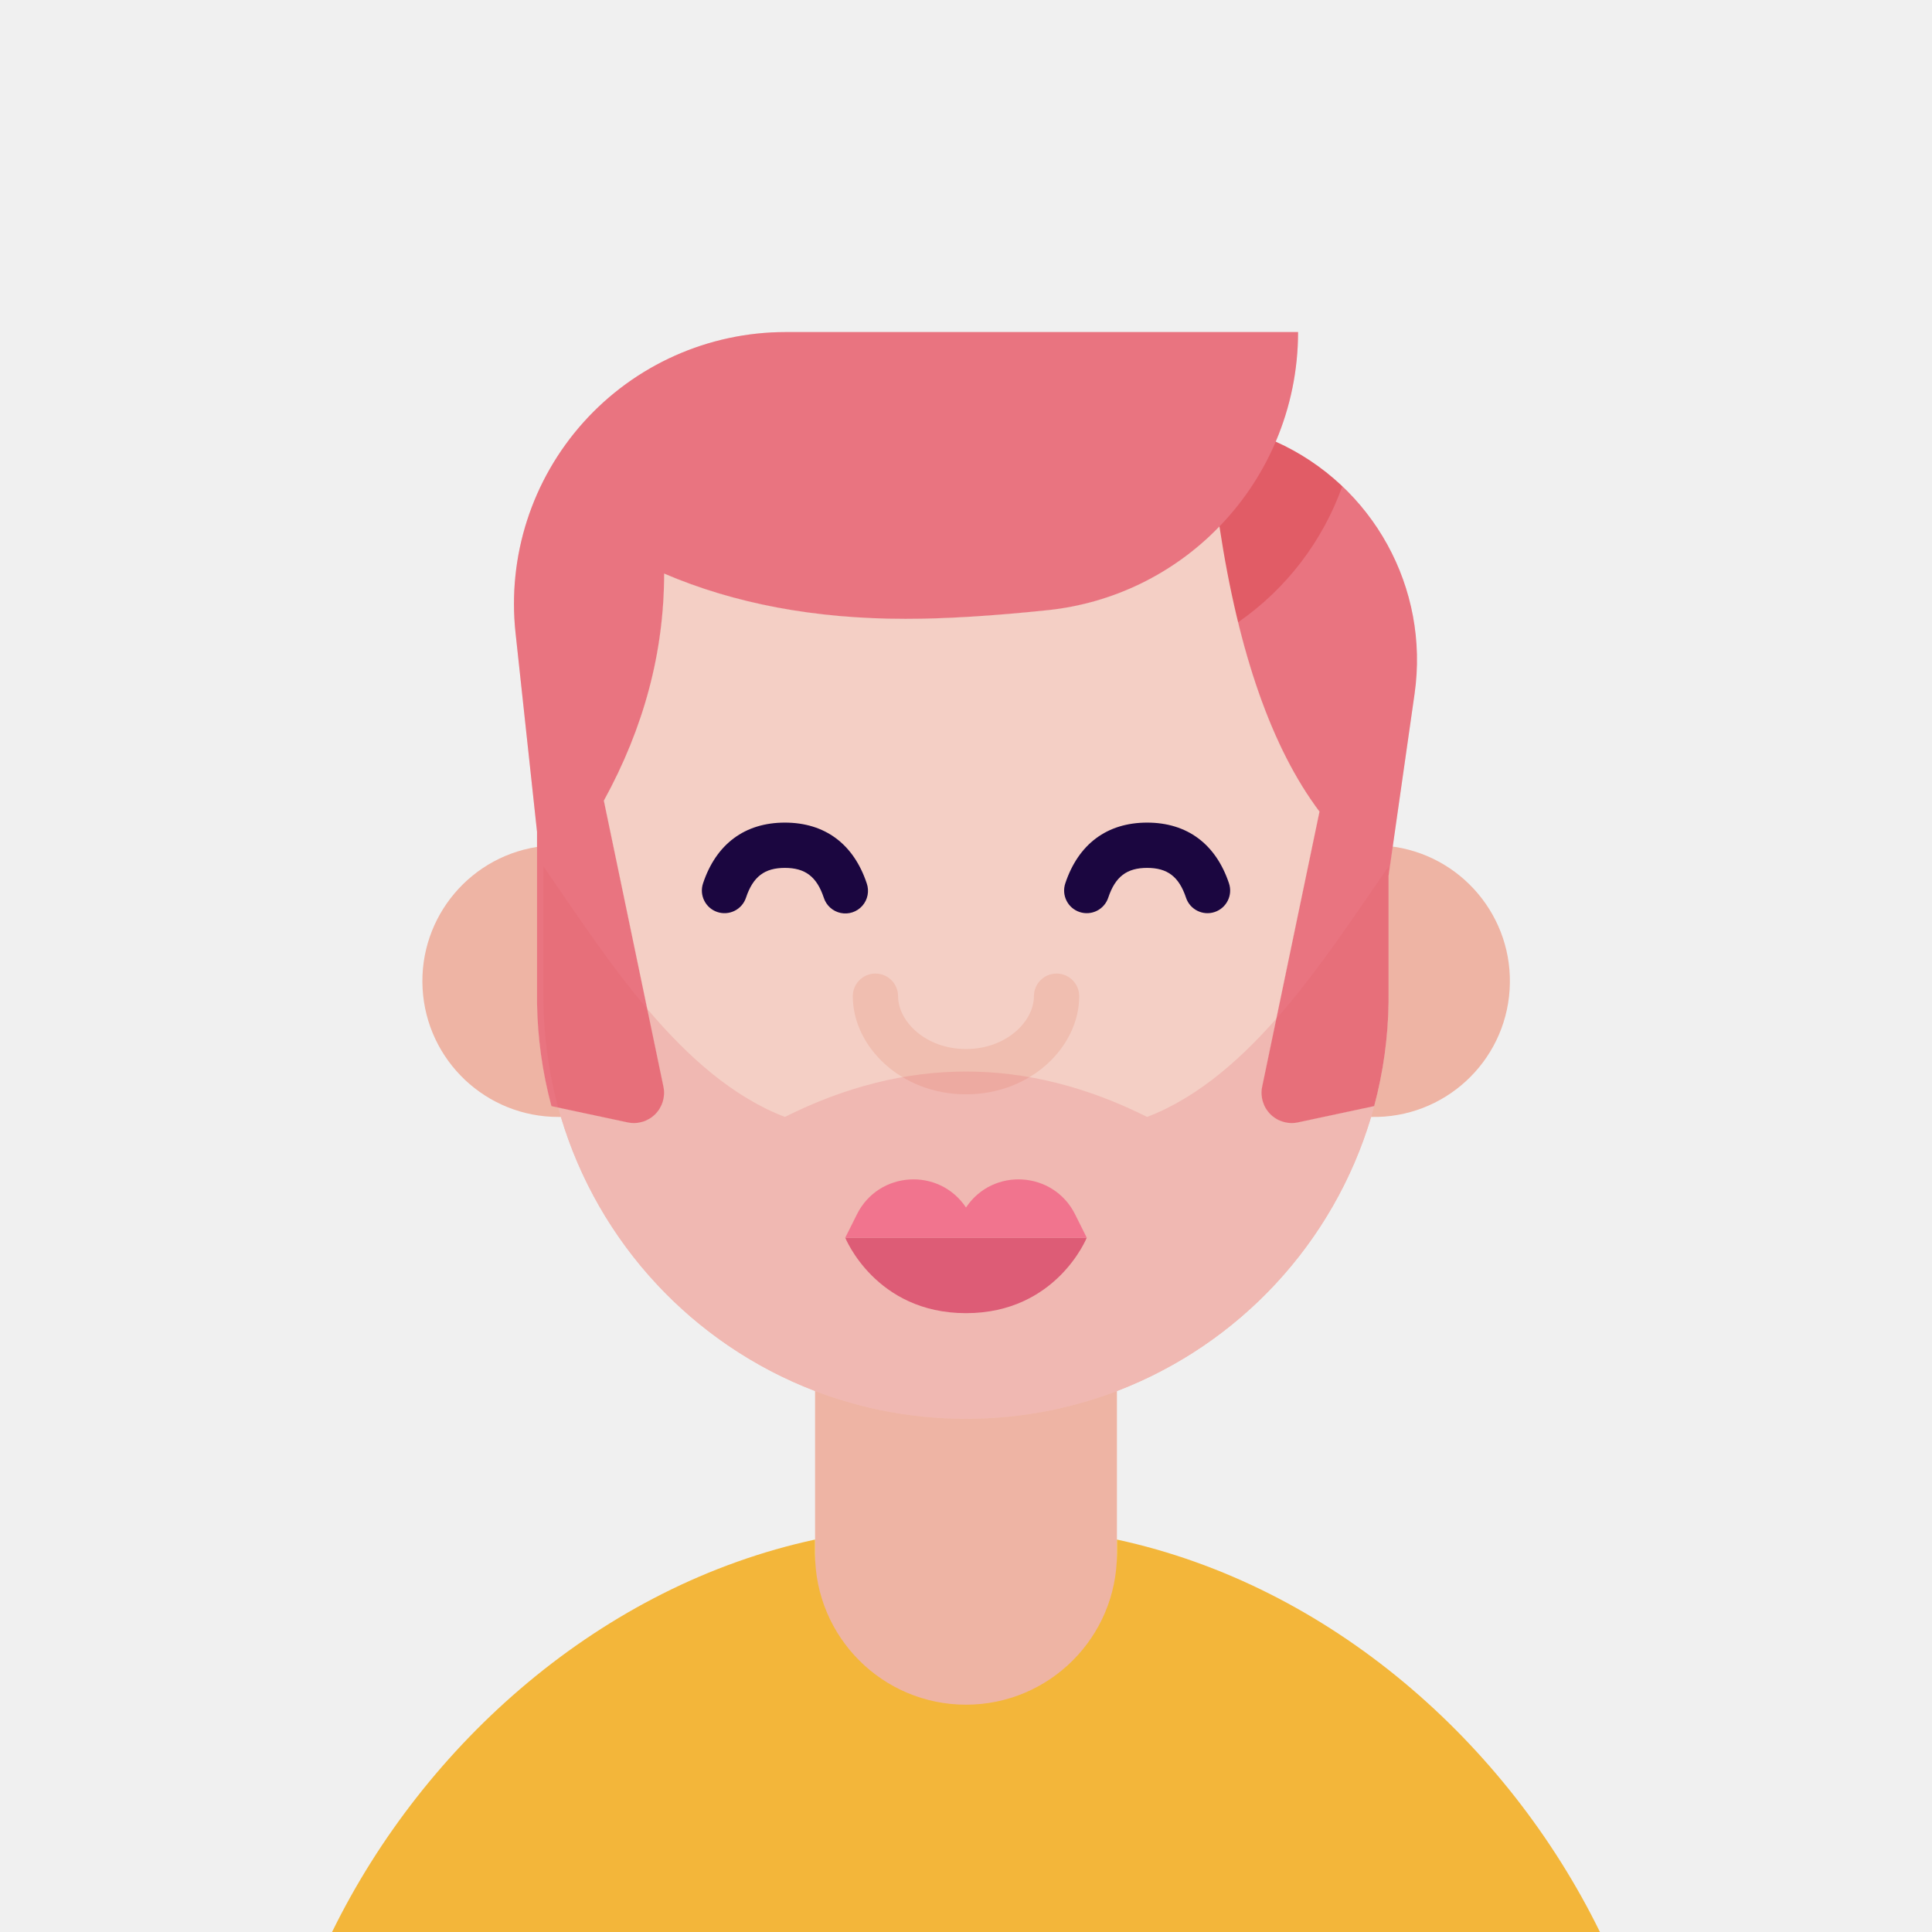
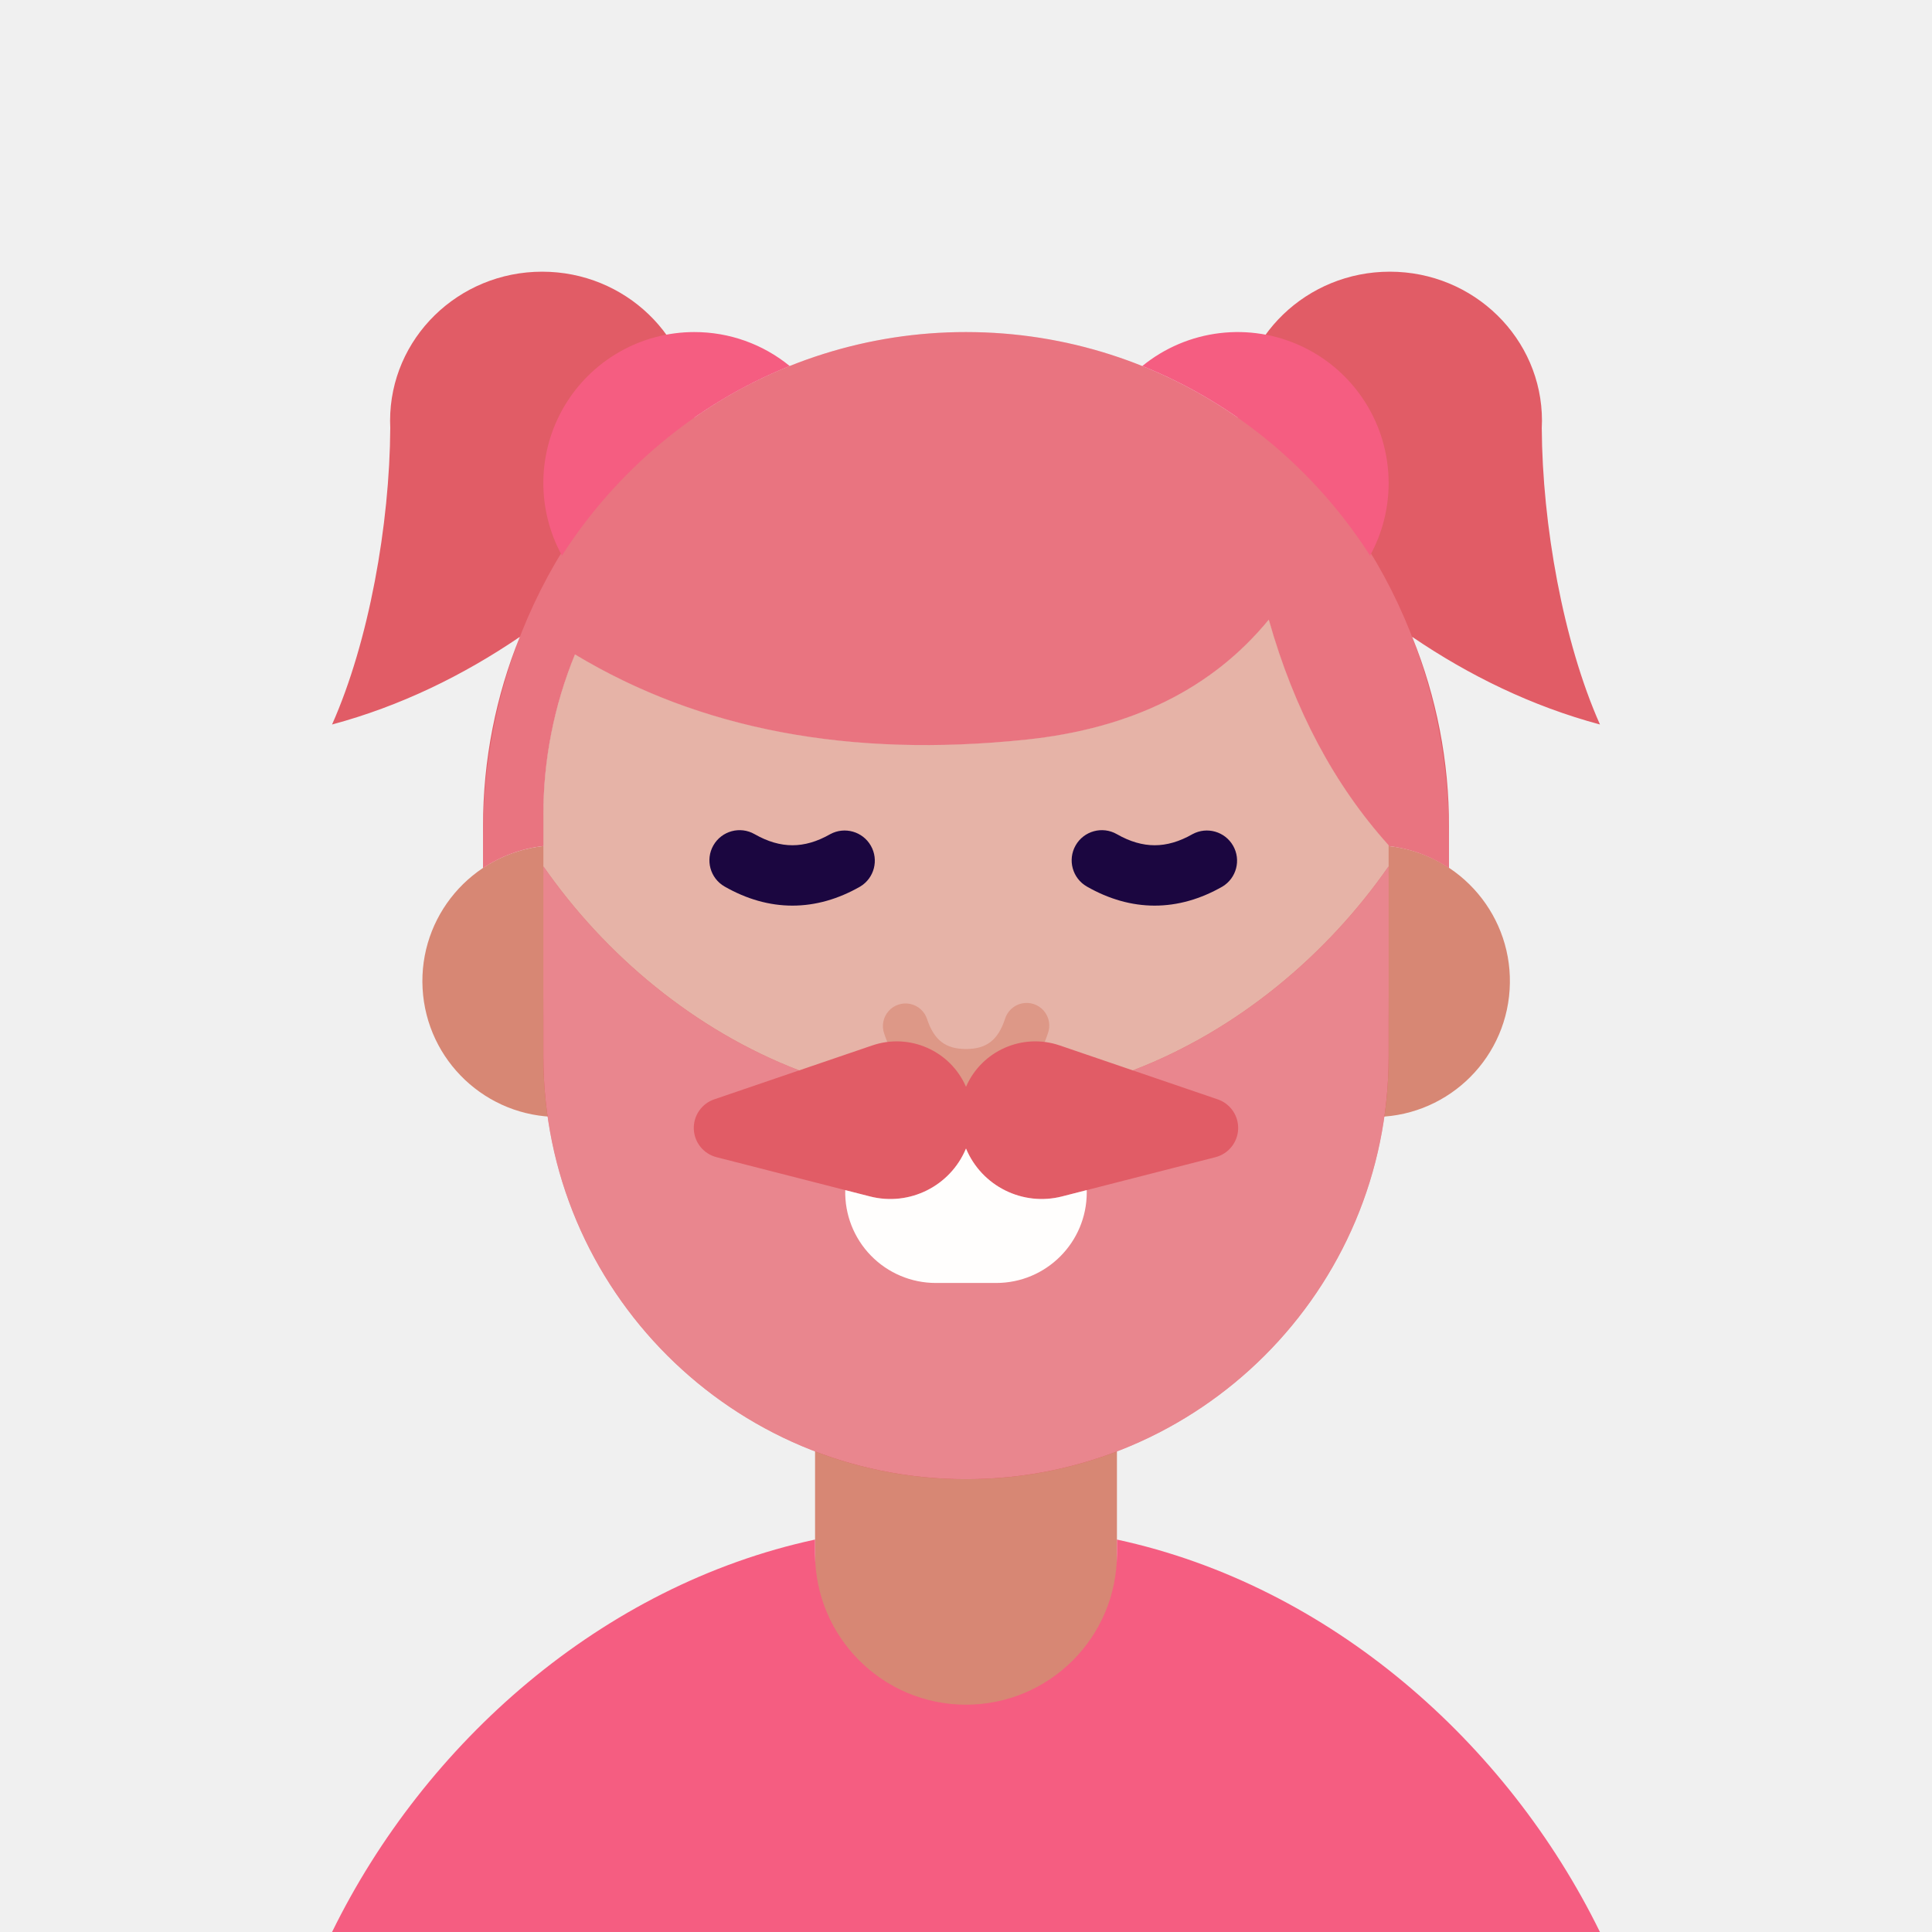
<svg xmlns="http://www.w3.org/2000/svg" viewBox="0 0 64 64" fill="none">
  <mask id="avatarsRadiusMask">
    <rect width="64" height="64" rx="0" ry="0" x="0" y="0" fill="#fff" />
  </mask>
  <g mask="url(#avatarsRadiusMask)">
-     <path d="M37 46.08V52a5 5 0 0 1-10 0v-5.92A14.035 14.035 0 0 1 18.58 37h-.08a4.5 4.5 0 0 1-.5-8.973V27c0-7.732 6.268-14 14-14s14 6.268 14 14v1.027A4.5 4.5 0 0 1 45.42 37 14.035 14.035 0 0 1 37 46.081Z" fill="rgba(238, 180, 164, 1)" />
+     <path d="M37 46.08V52a5 5 0 0 1-10 0v-5.92A14.035 14.035 0 0 1 18.58 37h-.08a4.5 4.5 0 0 1-.5-8.973V27c0-7.732 6.268-14 14-14s14 6.268 14 14v1.027A4.5 4.5 0 0 1 45.42 37 14.035 14.035 0 0 1 37 46.081Z" fill="rgba(215, 135, 116, 1)" />
    <mask id="personas-a" style="mask-type:alpha" maskUnits="userSpaceOnUse" x="14" y="13" width="36" height="44">
      <path d="M37 46.08V52a5 5 0 0 1-10 0v-5.92A14.035 14.035 0 0 1 18.58 37h-.08a4.5 4.5 0 0 1-.5-8.973V27c0-7.732 6.268-14 14-14s14 6.268 14 14v1.027A4.5 4.5 0 0 1 45.42 37 14.035 14.035 0 0 1 37 46.081Z" fill="#fff" />
    </mask>
    <g mask="url(#personas-a)">
      <path d="M32 13c7.732 0 14 6.268 14 14v6c0 7.732-6.268 14-14 14s-14-6.268-14-14v-6c0-7.732 6.268-14 14-14Z" fill="#fff" style="mix-blend-mode:overlay" opacity=".364" />
    </g>
    <g transform="translate(20 24)">
      <g fill="#1B0640">
-         <path d="M3.763 6.212a.75.75 0 0 0 .949-.475c.233-.699.617-.987 1.288-.987s1.056.288 1.289.987a.75.75 0 1 0 1.423-.474C8.278 3.962 7.329 3.25 6 3.25c-1.329 0-2.278.712-2.711 2.013a.75.75 0 0 0 .474.949ZM15.763 6.212a.75.75 0 0 0 .949-.475c.233-.699.617-.987 1.288-.987s1.055.288 1.288.987a.75.75 0 1 0 1.424-.474C20.277 3.962 19.329 3.25 18 3.25c-1.329 0-2.278.712-2.711 2.013a.75.75 0 0 0 .474.949Z" />
+         <path d="M3.632 4.004a1 1 0 0 0 .372 1.364C4.734 5.785 5.486 6 6.25 6s1.517-.215 2.246-.632a1 1 0 0 0-.992-1.736C7.066 3.882 6.652 4 6.25 4s-.816-.118-1.254-.368a1 1 0 0 0-1.364.372ZM15.632 4.004a1 1 0 0 0 .372 1.364c.73.417 1.482.632 2.246.632s1.517-.215 2.246-.632a1 1 0 0 0-.992-1.736c-.438.25-.852.368-1.254.368s-.817-.118-1.254-.368a1 1 0 0 0-1.364.372Z" />
      </g>
    </g>
    <g transform="translate(2 2)">
-       <path d="m15.79 25.558-.712-6.59A9 9 0 0 1 24.025 9H41a9.236 9.236 0 0 1-.74 3.63 7.926 7.926 0 0 1 4.6 8.351L44 27l-.002-.001v4.222a14.006 14.006 0 0 1-.476 3.42l-2.523.539a1 1 0 0 1-1.188-1.182l1.899-9.113c-1.574-2.094-2.678-5.243-3.314-9.446a9.239 9.239 0 0 1-5.692 2.774c-1.823.191-3.391.287-4.704.287-3 0-5.667-.5-8-1.5 0 2.59-.666 5.098-1.997 7.523l1.974 9.475a1 1 0 0 1-1.188 1.182l-2.522-.538a14.006 14.006 0 0 1-.477-3.421v-5.663Z" fill="rgba(225, 92, 102, 1)" />
-       <path fill-rule="evenodd" clip-rule="evenodd" d="m19.977 33.998-1.974-9.475C19.334 22.098 20 19.59 20 17c2.333 1 5 1.5 8 1.5 1.313 0 2.88-.096 4.704-.287a9.239 9.239 0 0 0 5.692-2.774A9.236 9.236 0 0 0 41 9H24.025a9 9 0 0 0-8.948 9.967l.713 6.59v5.664c.018 1.182.183 2.327.477 3.42l2.523.539a1 1 0 0 0 1.187-1.182Zm24.021-2.777v-4.222L44 27l.86-6.019c.006-.046.013-.091.018-.138a7.91 7.91 0 0 0-2.413-6.735 9.288 9.288 0 0 1-3.451 4.506c.649 2.652 1.547 4.742 2.696 6.27l-1.899 9.114A1 1 0 0 0 41 35.18l2.523-.538c.293-1.094.458-2.24.476-3.421Z" fill="#fff" style="mix-blend-mode:overlay" opacity=".259" />
+       <path d="M39.001 11.836C39.057 9.156 41.291 7 44.04 7c2.783 0 5.04 2.211 5.04 4.94 0 .079-.003.158-.007.237.018 3.201.708 7.08 1.928 9.823-2.256-.606-4.334-1.62-6.22-2.903A16.67 16.67 0 0 1 46 25.382v1.376a4.474 4.474 0 0 0-2-.73V26c-1.807-2.008-3.13-4.5-3.97-7.474-1.87 2.283-4.547 3.607-8.03 3.974-5.832.614-10.817-.327-14.953-2.822A13.958 13.958 0 0 0 16 25v1.027a4.474 4.474 0 0 0-2 .73v-1.375c0-2.227.434-4.35 1.22-6.285C13.334 20.38 11.256 21.394 9 22c1.22-2.743 1.91-6.622 1.928-9.823a5.045 5.045 0 0 1-.006-.238C10.922 9.211 13.178 7 15.96 7c2.748 0 4.982 2.156 5.038 4.836A15.667 15.667 0 0 1 30 9c3.338 0 6.437 1.046 9.001 2.836Z" fill="rgba(225, 92, 102, 1)" />
+       <path d="M39.013 11.582C43.213 14.545 46 19.767 46 25.714v1.044a4.474 4.474 0 0 0-2-.73V26c-1.807-2.008-3.13-4.5-3.97-7.474-1.87 2.283-4.547 3.607-8.03 3.974-5.832.614-10.817-.327-14.953-2.822A13.958 13.958 0 0 0 16 25v1.027a4.474 4.474 0 0 0-2 .73v-1.043c0-5.947 2.788-11.17 6.987-14.132.006.084.01.169.012.254A15.667 15.667 0 0 1 30 9c3.338 0 6.437 1.046 9.001 2.836.002-.085.006-.17.012-.254Z" fill="#fff" style="mix-blend-mode:overlay" opacity=".259" />
+       <path fill-rule="evenodd" clip-rule="evenodd" d="M21 9a5 5 0 0 0-4.385 7.404c1.806-2.818 4.44-5.031 7.546-6.279A4.98 4.98 0 0 0 21 9Zm23 5a5 5 0 0 0-8.16-3.875c3.106 1.248 5.739 3.46 7.545 6.279A4.978 4.978 0 0 0 44 14Z" fill="#F55D81" />
    </g>
    <g transform="translate(11 44)">
-       <path d="M16 7v.47a5 5 0 1 0 10 0V7c7.063 1.523 12.93 6.735 16 13H0C3.07 13.735 8.937 8.523 16 7Z" fill="rgba(243, 182, 58, 1)" />
+       <path d="M16 7v.47a5 5 0 1 0 10 0V7c7.063 1.523 12.93 6.735 16 13H0C3.07 13.735 8.937 8.523 16 7Z" fill="rgba(245, 93, 129, 1)" />
    </g>
    <g transform="translate(23 36)">
-       <path d="M5 5h8s-1 2.5-4 2.5S5 5 5 5Z" fill="#DC5C7A" />
-       <path d="M5.388 4.225C6.106 2.788 8.108 2.663 9 4c.891-1.337 2.894-1.212 3.613.225L13 5H5l.388-.775Z" fill="#F57B98" />
+       <ellipse cx="9" cy="5" rx="2" ry="2.5" fill="#1B0640" />
    </g>
    <g>
      <g transform="translate(24 28)">
-         <path d="M4.25 5a.75.75 0 0 1 1.5 0c0 .836.914 1.75 2.25 1.75 1.336 0 2.25-.914 2.25-1.75a.75.75 0 0 1 1.5 0c0 1.664-1.586 3.25-3.75 3.25-2.164 0-3.75-1.586-3.75-3.25Z" fill="#000" style="mix-blend-mode:overlay" opacity=".36" />
+         <path d="M5.289 6.237a.75.75 0 1 1 1.423-.474c.233.699.617.987 1.288.987s1.056-.288 1.289-.987a.75.75 0 1 1 1.422.474C10.278 7.538 9.33 8.25 8 8.25s-2.278-.712-2.711-2.013Z" fill="#000" style="mix-blend-mode:overlay" opacity=".36" />
      </g>
    </g>
    <g>
      <g transform="translate(14 26)">
-         <path opacity=".2" d="M32 3v4c0 7.732-6.268 14-14 14S4 14.732 4 7V3c0-.1.001-.2.003-.298C6.048 5.642 8.535 9.669 12 11c2-1.002 4-1.504 6-1.504s4 .502 6 1.504c3.465-1.33 5.952-5.359 7.997-8.298C31.999 2.8 32 2.9 32 3Z" fill="rgba(225, 92, 102, 1)" />
+         <path d="m12.473 9.458 2.423-.827A2.504 2.504 0 0 1 18 10.001a2.504 2.504 0 0 1 3.104-1.37l2.423.827c3.466-1.33 6.425-3.817 8.47-6.756C31.999 2.8 32 2.9 32 3v6c0 7.732-6.268 14-14 14S4 16.732 4 9V3c0-.1.001-.2.003-.298 2.045 2.94 5.004 5.425 8.47 6.756Z" fill="rgba(225, 92, 102, 1)" />
+         <mask id="facialHairBeardMustache-a" style="mask-type:alpha" maskUnits="userSpaceOnUse" x="4" y="2" width="28" height="21">
+           <path d="m12.473 9.458 2.423-.827A2.504 2.504 0 0 1 18 10.001a2.504 2.504 0 0 1 3.104-1.37l2.423.827c3.466-1.33 6.425-3.817 8.47-6.756C31.999 2.8 32 2.9 32 3v6c0 7.732-6.268 14-14 14S4 16.732 4 9V3c0-.1.001-.2.003-.298 2.045 2.94 5.004 5.425 8.47 6.756Z" fill="#fff" />
+         </mask>
+         <g mask="url(#facialHairBeardMustache-a)">
+           <path d="M32 9V3c0-.1-.001-.2-.003-.298-2.045 2.94-5.004 5.425-8.47 6.756l2.812.96a1 1 0 0 1-.075 1.915l-5.081 1.3A2.715 2.715 0 0 1 18 12.046a2.718 2.718 0 0 1-3.183 1.587l-5.081-1.3a1 1 0 0 1-.075-1.916l2.812-.96c-3.466-1.33-6.425-3.816-8.47-6.755C4.001 2.8 4 2.9 4 3v6c0 7.732 6.268 14 14 14s14-6.268 14-14Z" fill="#fff" style="mix-blend-mode:overlay" opacity=".26" />
+           <path d="M22 13.424v.076a3 3 0 0 1-3 3h-2a3 3 0 0 1-3-3.076l.817.209A2.715 2.715 0 0 0 18 12.046a2.718 2.718 0 0 0 3.183 1.587l.816-.209Z" fill="#FFFEFD" />
+         </g>
      </g>
    </g>
  </g>
</svg>
